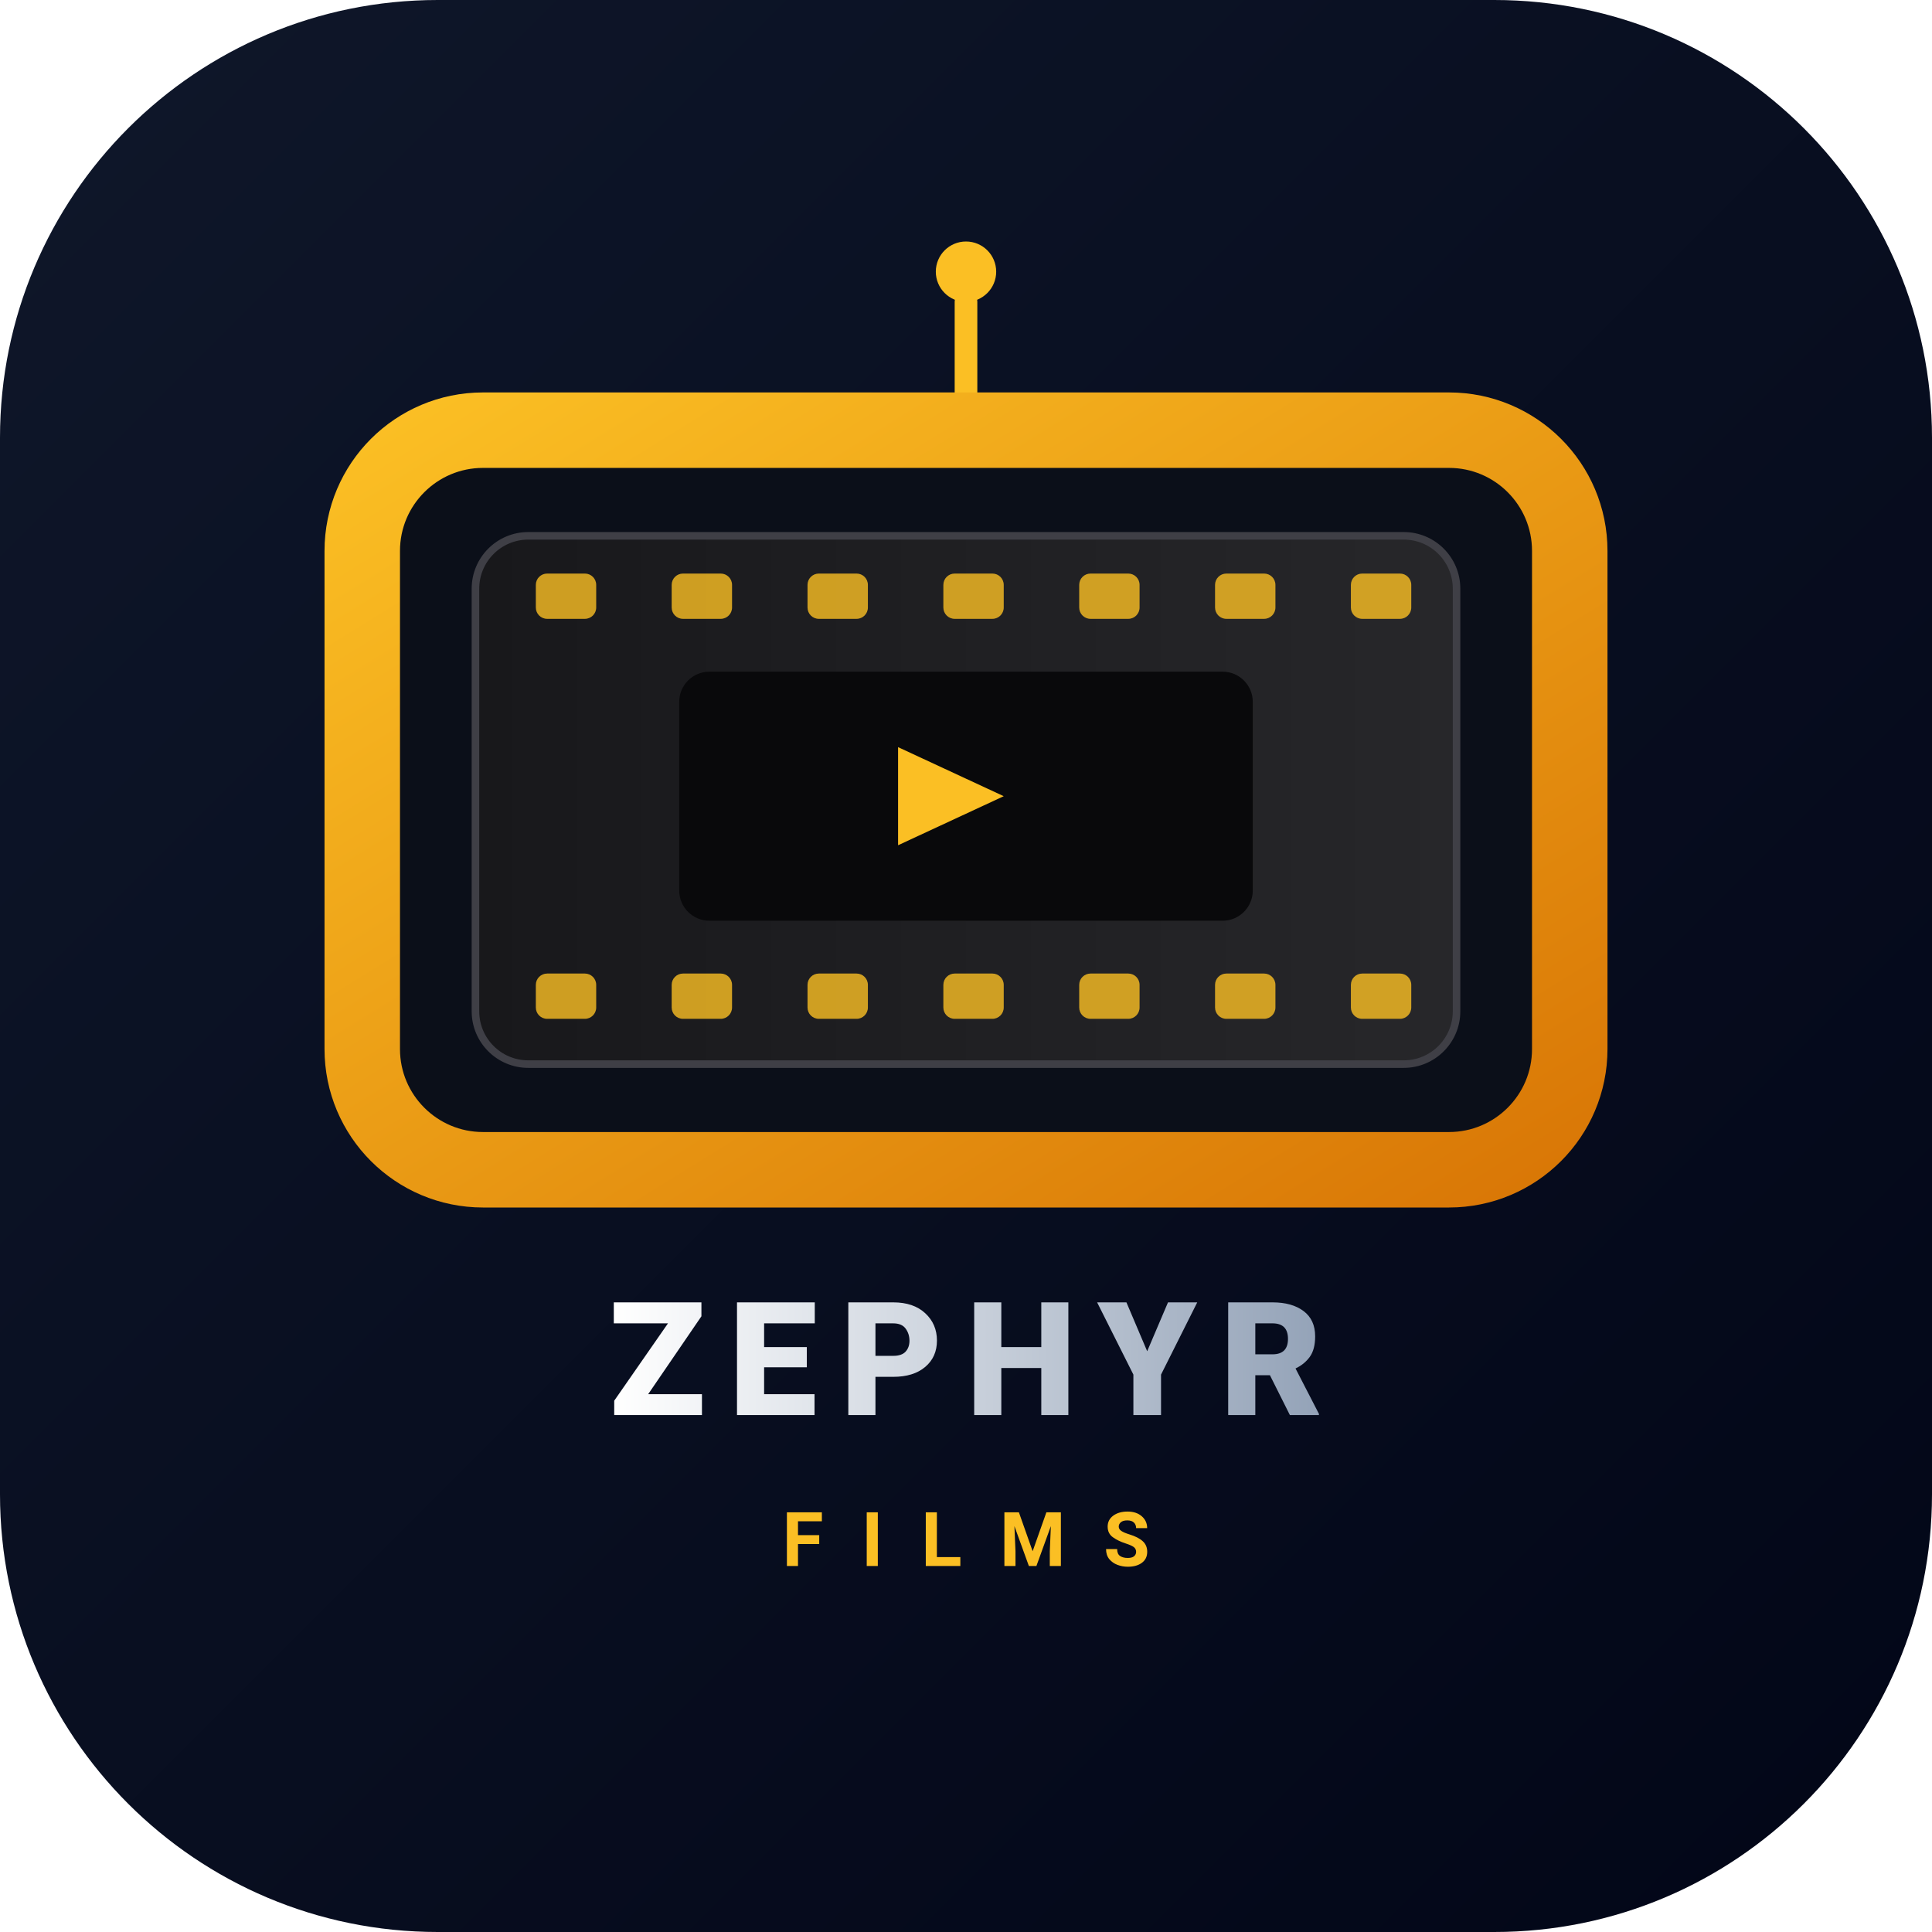
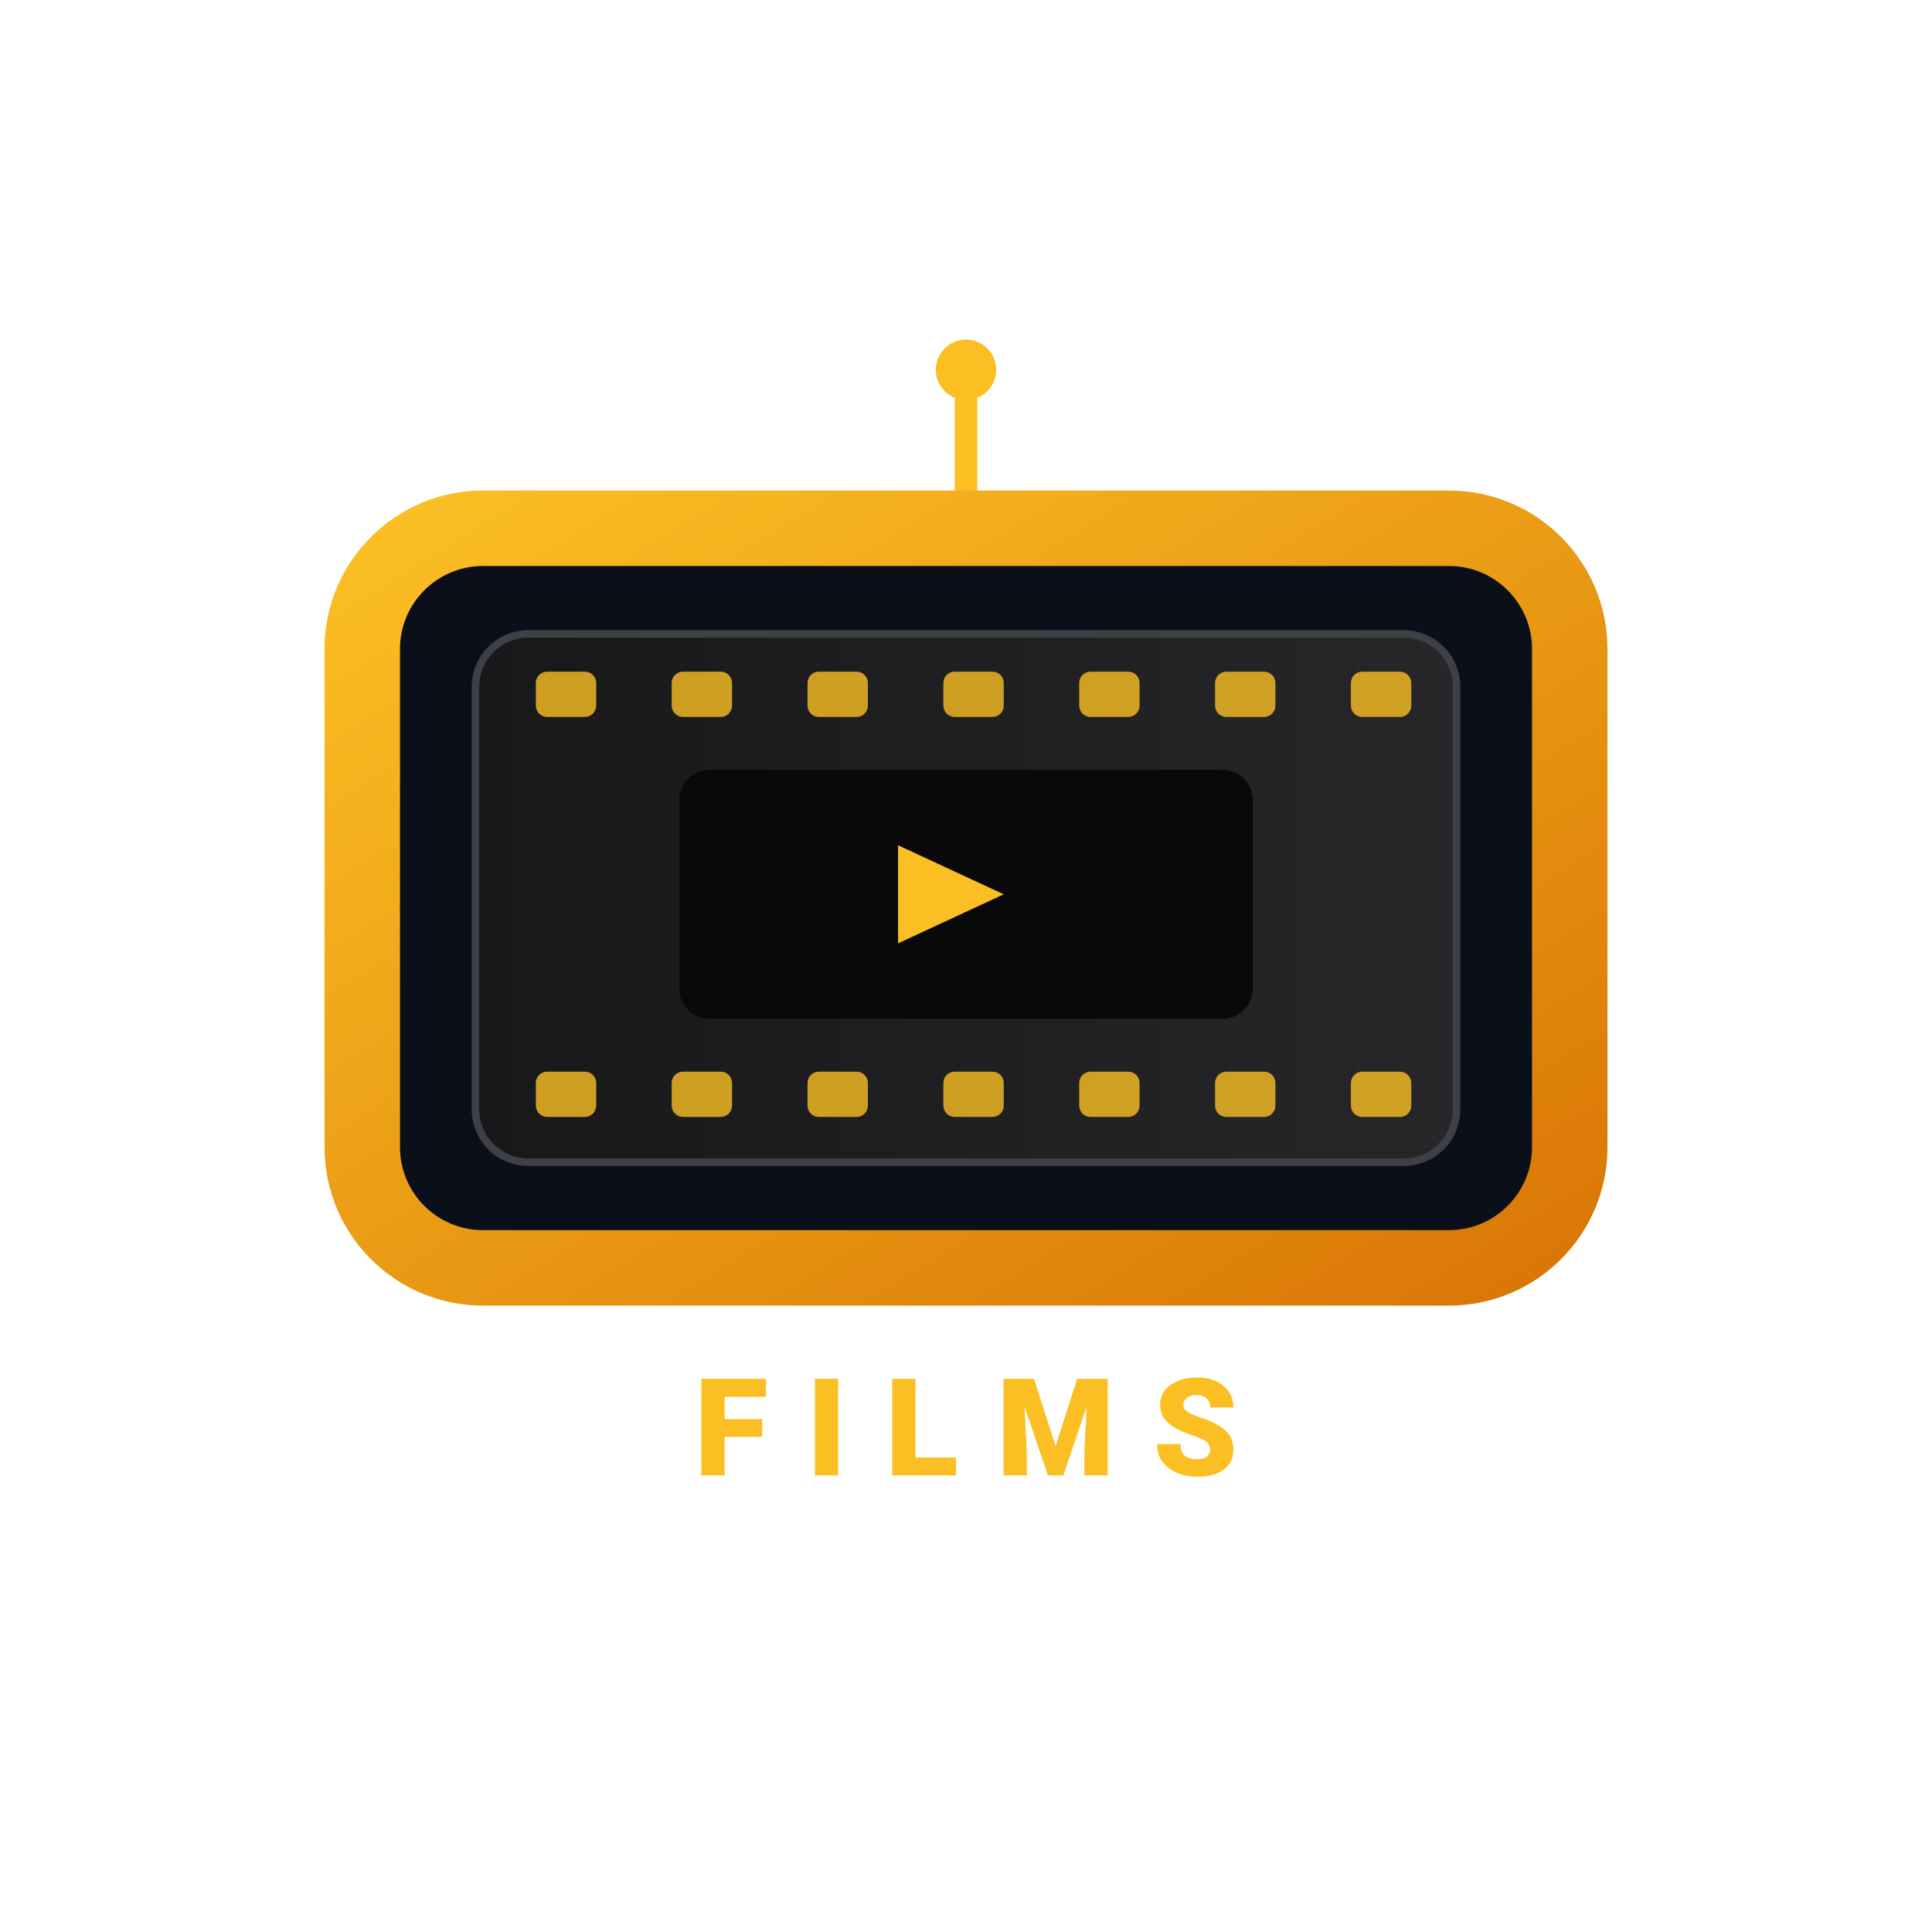
<svg xmlns="http://www.w3.org/2000/svg" viewBox="0 0 512 512" width="100%" height="100%">
  <defs>
-     <linearGradient id="bgGrad" x1="0%" y1="0%" x2="100%" y2="100%">
-       <stop offset="0%" stop-color="#0F172A" />
-       <stop offset="100%" stop-color="#020617" />
-     </linearGradient>
    <linearGradient id="frameGrad" x1="0%" y1="0%" x2="100%" y2="100%">
      <stop offset="0%" stop-color="#FBBF24" />
      <stop offset="100%" stop-color="#D97706" />
    </linearGradient>
    <linearGradient id="filmStripGrad" x1="0%" y1="0%" x2="100%" y2="0%">
      <stop offset="0%" stop-color="#18181B" />
      <stop offset="100%" stop-color="#27272A" />
    </linearGradient>
-     <linearGradient id="textGrad" x1="0%" y1="0%" x2="100%" y2="0%">
-       <stop offset="0%" stop-color="#FFFFFF" />
-       <stop offset="100%" stop-color="#94A3B8" />
-     </linearGradient>
  </defs>
-   <rect width="512" height="512" rx="116" fill="url(#bgGrad)" />
-   <g>
+   <g transform="translate(0, 26)">
    <circle cx="256" cy="72" r="8" fill="#FBBF24" />
    <line x1="256" y1="80" x2="256" y2="114" stroke="#FBBF24" stroke-width="6" stroke-linecap="round" />
    <rect x="96" y="114" width="320" height="196" rx="32" fill="#0B0F19" stroke="url(#frameGrad)" stroke-width="20" stroke-linejoin="round" />
    <rect x="126" y="142" width="260" height="140" rx="14" fill="url(#filmStripGrad)" stroke="#3F3F46" stroke-width="2" />
    <rect x="142" y="152" width="16" height="12" rx="3" fill="#FBBF24" fill-opacity="0.8" />
    <rect x="178" y="152" width="16" height="12" rx="3" fill="#FBBF24" fill-opacity="0.8" />
    <rect x="214" y="152" width="16" height="12" rx="3" fill="#FBBF24" fill-opacity="0.8" />
    <rect x="250" y="152" width="16" height="12" rx="3" fill="#FBBF24" fill-opacity="0.8" />
    <rect x="286" y="152" width="16" height="12" rx="3" fill="#FBBF24" fill-opacity="0.8" />
    <rect x="322" y="152" width="16" height="12" rx="3" fill="#FBBF24" fill-opacity="0.8" />
    <rect x="358" y="152" width="16" height="12" rx="3" fill="#FBBF24" fill-opacity="0.8" />
    <rect x="142" y="258" width="16" height="12" rx="3" fill="#FBBF24" fill-opacity="0.8" />
    <rect x="178" y="258" width="16" height="12" rx="3" fill="#FBBF24" fill-opacity="0.8" />
    <rect x="214" y="258" width="16" height="12" rx="3" fill="#FBBF24" fill-opacity="0.8" />
    <rect x="250" y="258" width="16" height="12" rx="3" fill="#FBBF24" fill-opacity="0.8" />
    <rect x="286" y="258" width="16" height="12" rx="3" fill="#FBBF24" fill-opacity="0.8" />
    <rect x="322" y="258" width="16" height="12" rx="3" fill="#FBBF24" fill-opacity="0.8" />
    <rect x="358" y="258" width="16" height="12" rx="3" fill="#FBBF24" fill-opacity="0.8" />
    <rect x="180" y="178" width="152" height="66" rx="8" fill="#09090B" />
    <polygon points="238,198 238,224 266,211" fill="#FBBF24" />
+     <text x="256" y="365" font-family="system-ui, -apple-system, 'Segoe UI', Roboto, sans-serif" font-size="36" font-weight="900" fill="#FBBF24" text-anchor="middle" letter-spacing="10">FILMS</text>
  </g>
-   <text x="256" y="375" font-family="system-ui, -apple-system, 'Segoe UI', Roboto, sans-serif" font-size="42" font-weight="900" fill="url(#textGrad)" text-anchor="middle" letter-spacing="6">ZEPHYR</text>
-   <text x="256" y="415" font-family="system-ui, -apple-system, 'Segoe UI', Roboto, sans-serif" font-size="20" font-weight="700" fill="#FBBF24" text-anchor="middle" letter-spacing="10">FILMS</text>
</svg>
